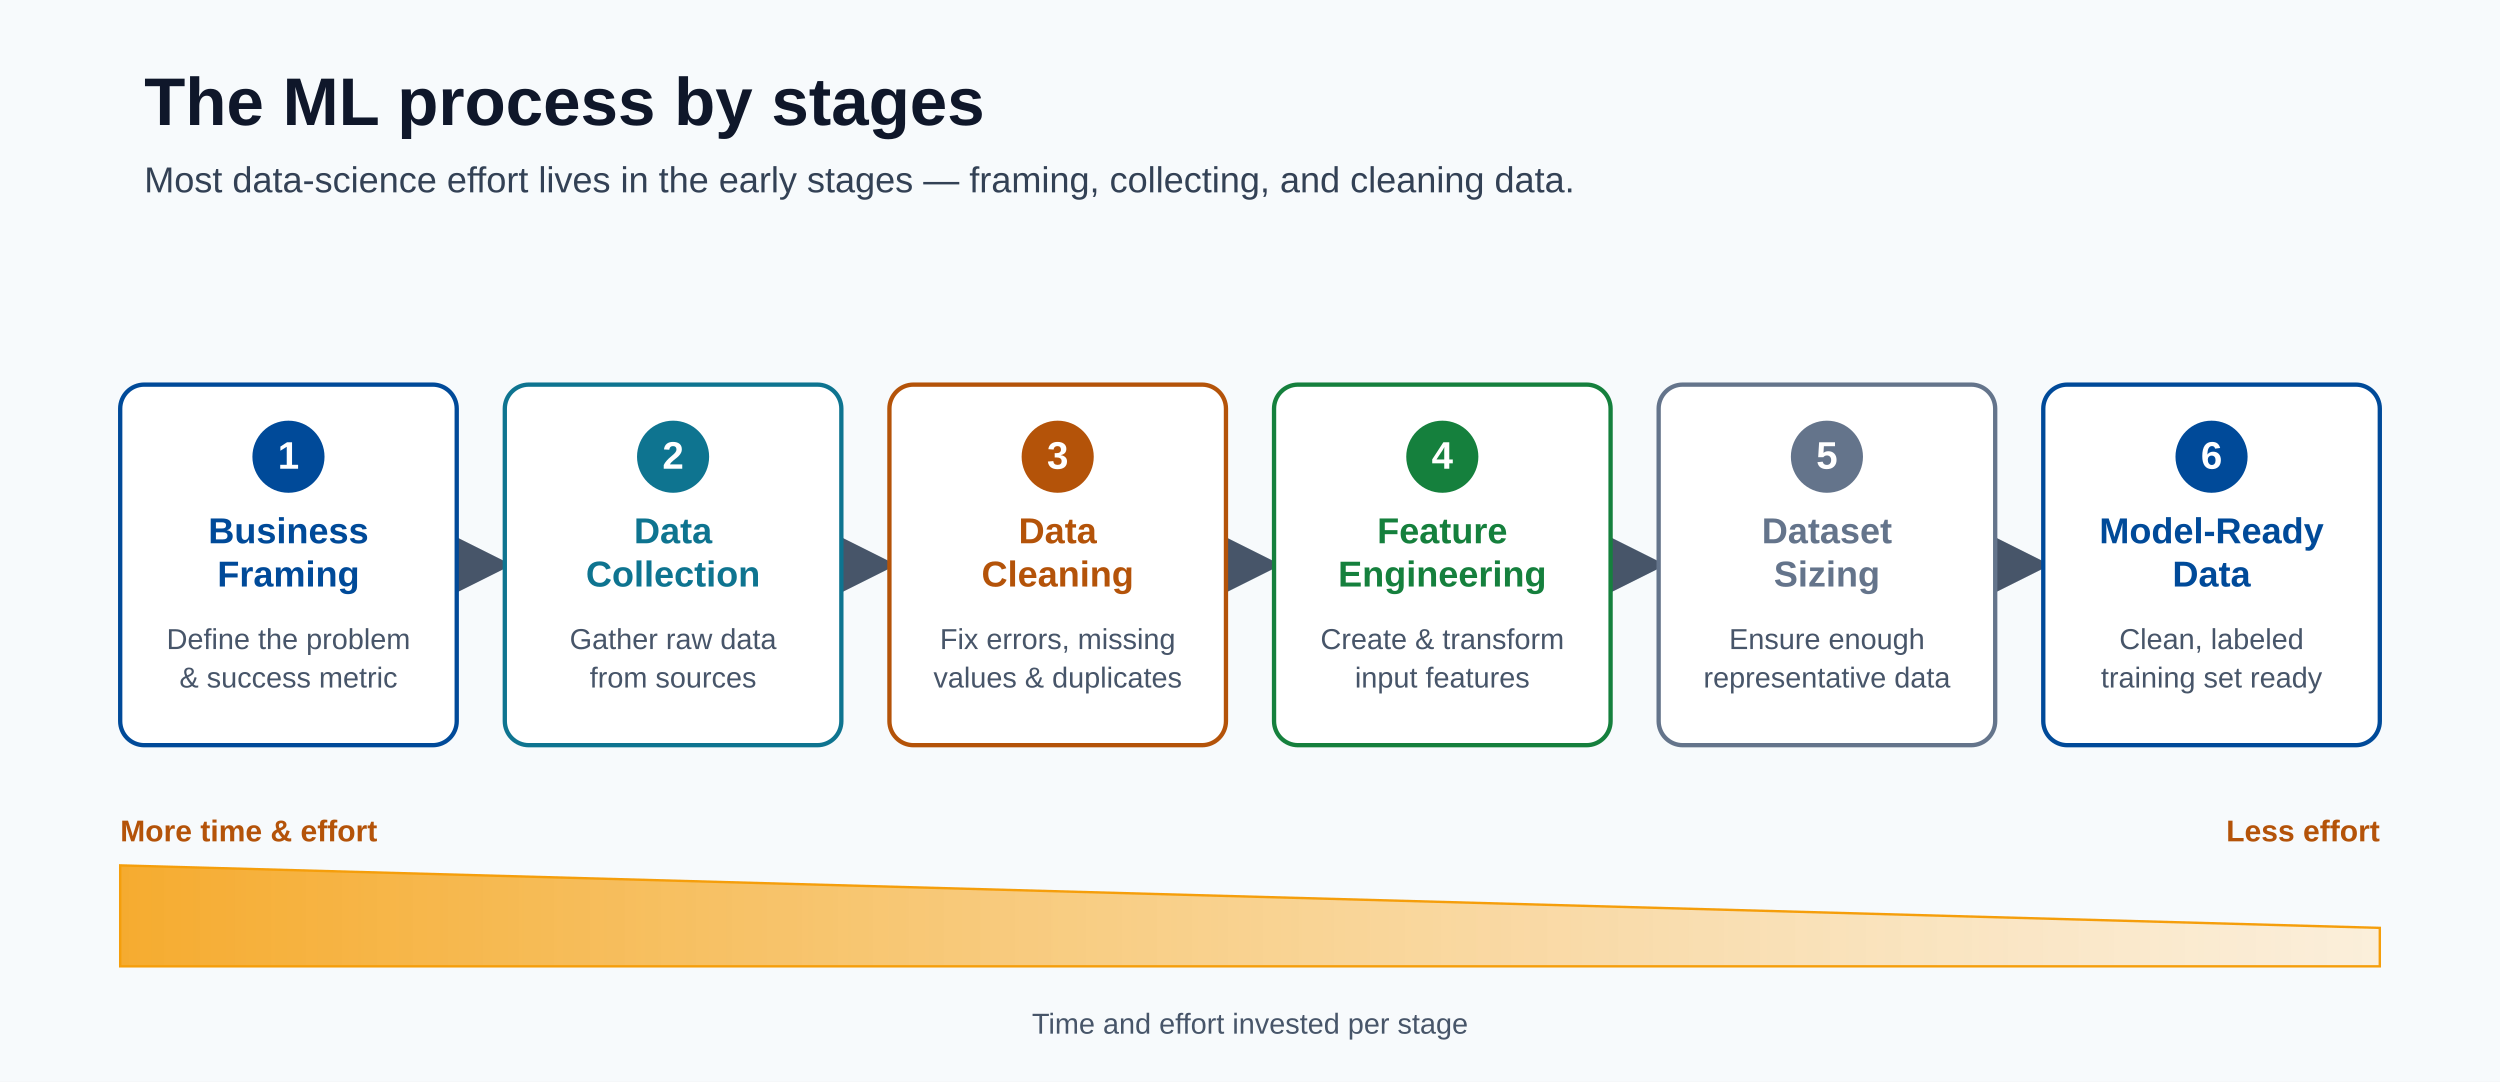
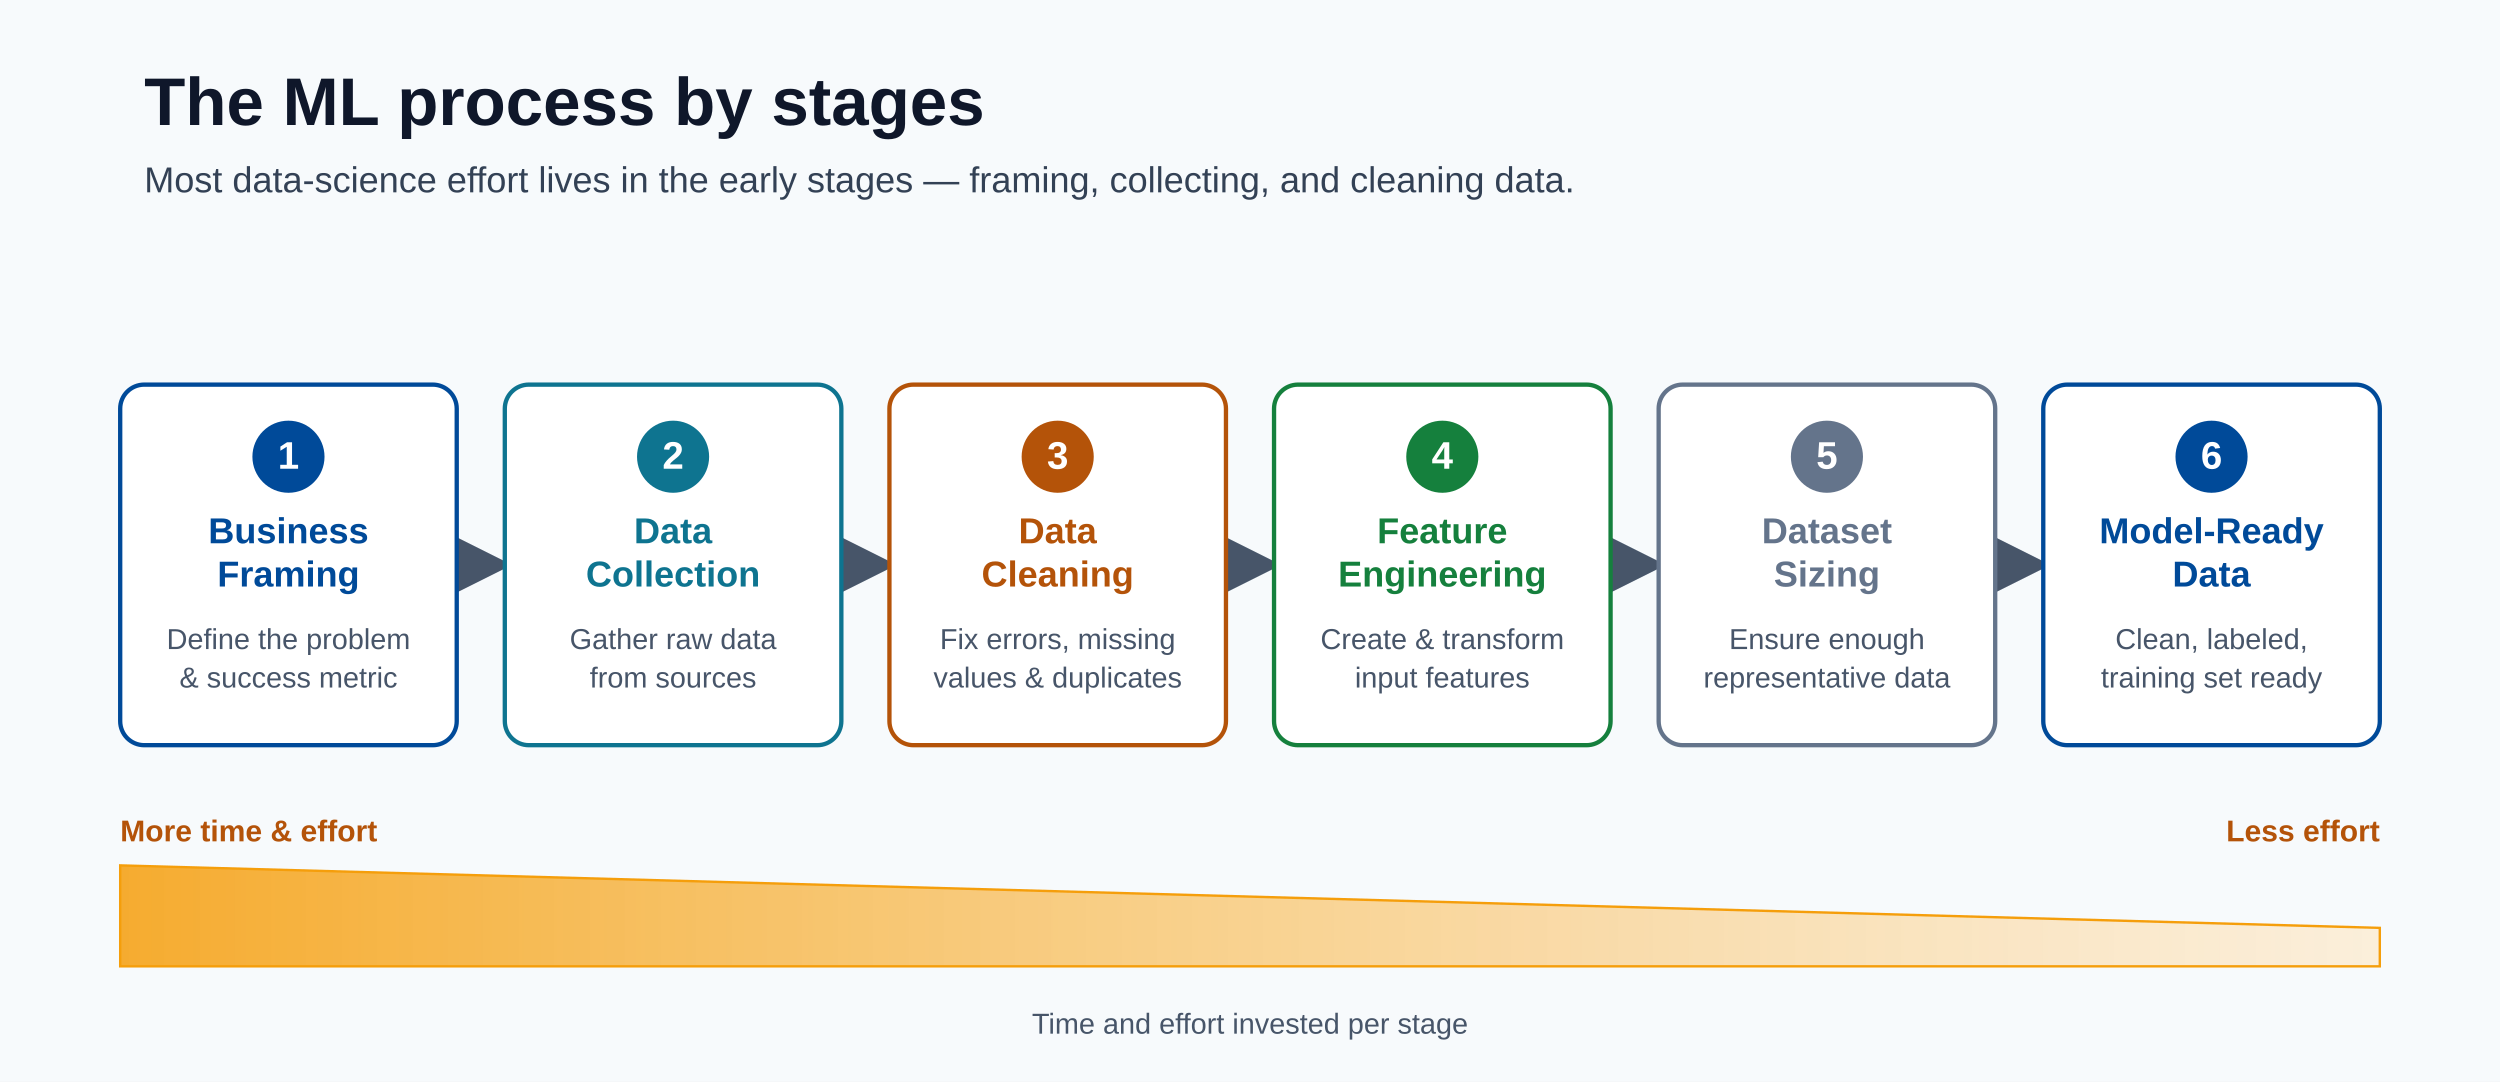
<svg xmlns="http://www.w3.org/2000/svg" width="1040" height="450" viewBox="0 0 1040 450" role="img" aria-labelledby="title desc">
  <defs>
    <style>
      .bg { fill: #f7fafc; }
      .title { fill: #0f172a; font-family: Segoe UI, Arial, sans-serif; font-size: 28px; font-weight: 700; }
      .subtitle { fill: #334155; font-family: Segoe UI, Arial, sans-serif; font-size: 15px; }
      .card { fill: #ffffff; stroke-width: 1.8; }
      .num { fill: #ffffff; font-family: Segoe UI, Arial, sans-serif; font-size: 16px; font-weight: 700; }
      .cardhead { font-family: Segoe UI, Arial, sans-serif; font-size: 15px; font-weight: 700; }
      .desc2 { font-family: Segoe UI, Arial, sans-serif; font-size: 12px; fill: #475569; }
      .arrow { stroke: #475569; stroke-width: 2.5; fill: none; }
      .efftxt { font-family: Segoe UI, Arial, sans-serif; font-size: 12.5px; font-weight: 700; fill: #b45309; }
    </style>
    <marker id="ah" markerWidth="9" markerHeight="9" refX="7" refY="4.5" orient="auto">
      <path d="M0,0 L9,4.5 L0,9 z" fill="#475569" />
    </marker>
    <linearGradient id="eff" x1="0" y1="0" x2="1" y2="0">
      <stop offset="0" stop-color="#f59e0b" stop-opacity="0.85" />
      <stop offset="1" stop-color="#fde7c4" stop-opacity="0.6" />
    </linearGradient>
  </defs>
  <rect class="bg" x="0" y="0" width="1040" height="450" />
  <text class="title" x="60" y="52">The ML process by stages</text>
  <text class="subtitle" x="60" y="80">Most data-science effort lives in the early stages — framing, collecting, and cleaning data.</text>
  <line class="arrow" x1="190" y1="235" x2="208" y2="235" marker-end="url(#ah)" />
  <line class="arrow" x1="350" y1="235" x2="368" y2="235" marker-end="url(#ah)" />
  <line class="arrow" x1="510" y1="235" x2="528" y2="235" marker-end="url(#ah)" />
  <line class="arrow" x1="670" y1="235" x2="688" y2="235" marker-end="url(#ah)" />
  <line class="arrow" x1="830" y1="235" x2="848" y2="235" marker-end="url(#ah)" />
  <rect class="card" x="50" y="160" width="140" height="150" rx="10" stroke="#004a99" />
  <circle cx="120" cy="190" r="15" fill="#004a99" />
  <text class="num" x="120" y="195" text-anchor="middle">1</text>
  <text class="cardhead" x="120" y="226" text-anchor="middle" fill="#004a99">Business</text>
  <text class="cardhead" x="120" y="244" text-anchor="middle" fill="#004a99">Framing</text>
  <text class="desc2" x="120" y="270" text-anchor="middle">Define the problem</text>
  <text class="desc2" x="120" y="286" text-anchor="middle">&amp; success metric</text>
  <rect class="card" x="210" y="160" width="140" height="150" rx="10" stroke="#0e7490" />
  <circle cx="280" cy="190" r="15" fill="#0e7490" />
  <text class="num" x="280" y="195" text-anchor="middle">2</text>
  <text class="cardhead" x="280" y="226" text-anchor="middle" fill="#0e7490">Data</text>
  <text class="cardhead" x="280" y="244" text-anchor="middle" fill="#0e7490">Collection</text>
  <text class="desc2" x="280" y="270" text-anchor="middle">Gather raw data</text>
  <text class="desc2" x="280" y="286" text-anchor="middle">from sources</text>
  <rect class="card" x="370" y="160" width="140" height="150" rx="10" stroke="#b45309" />
  <circle cx="440" cy="190" r="15" fill="#b45309" />
  <text class="num" x="440" y="195" text-anchor="middle">3</text>
  <text class="cardhead" x="440" y="226" text-anchor="middle" fill="#b45309">Data</text>
  <text class="cardhead" x="440" y="244" text-anchor="middle" fill="#b45309">Cleaning</text>
  <text class="desc2" x="440" y="270" text-anchor="middle">Fix errors, missing</text>
  <text class="desc2" x="440" y="286" text-anchor="middle">values &amp; duplicates</text>
  <rect class="card" x="530" y="160" width="140" height="150" rx="10" stroke="#15803d" />
  <circle cx="600" cy="190" r="15" fill="#15803d" />
  <text class="num" x="600" y="195" text-anchor="middle">4</text>
  <text class="cardhead" x="600" y="226" text-anchor="middle" fill="#15803d">Feature</text>
  <text class="cardhead" x="600" y="244" text-anchor="middle" fill="#15803d">Engineering</text>
  <text class="desc2" x="600" y="270" text-anchor="middle">Create &amp; transform</text>
  <text class="desc2" x="600" y="286" text-anchor="middle">input features</text>
  <rect class="card" x="690" y="160" width="140" height="150" rx="10" stroke="#64748b" />
  <circle cx="760" cy="190" r="15" fill="#64748b" />
  <text class="num" x="760" y="195" text-anchor="middle">5</text>
  <text class="cardhead" x="760" y="226" text-anchor="middle" fill="#64748b">Dataset</text>
  <text class="cardhead" x="760" y="244" text-anchor="middle" fill="#64748b">Sizing</text>
  <text class="desc2" x="760" y="270" text-anchor="middle">Ensure enough</text>
  <text class="desc2" x="760" y="286" text-anchor="middle">representative data</text>
  <rect class="card" x="850" y="160" width="140" height="150" rx="10" stroke="#004a99" />
  <circle cx="920" cy="190" r="15" fill="#004a99" />
  <text class="num" x="920" y="195" text-anchor="middle">6</text>
  <text class="cardhead" x="920" y="226" text-anchor="middle" fill="#004a99">Model-Ready</text>
  <text class="cardhead" x="920" y="244" text-anchor="middle" fill="#004a99">Data</text>
-   <text class="desc2" x="920" y="270" text-anchor="middle">Clean, labeled</text>
+   <text class="desc2" x="920" y="270" text-anchor="middle">Clean, labeled,</text>
  <text class="desc2" x="920" y="286" text-anchor="middle">training set ready</text>
  <polygon points="50,360 990,386 990,402 50,402" fill="url(#eff)" stroke="#f59e0b" stroke-width="1" />
  <text class="efftxt" x="50" y="350">More time &amp; effort</text>
  <text class="efftxt" x="990" y="350" text-anchor="end">Less effort</text>
  <text class="desc2" x="520" y="430" text-anchor="middle">Time and effort invested per stage</text>
</svg>
